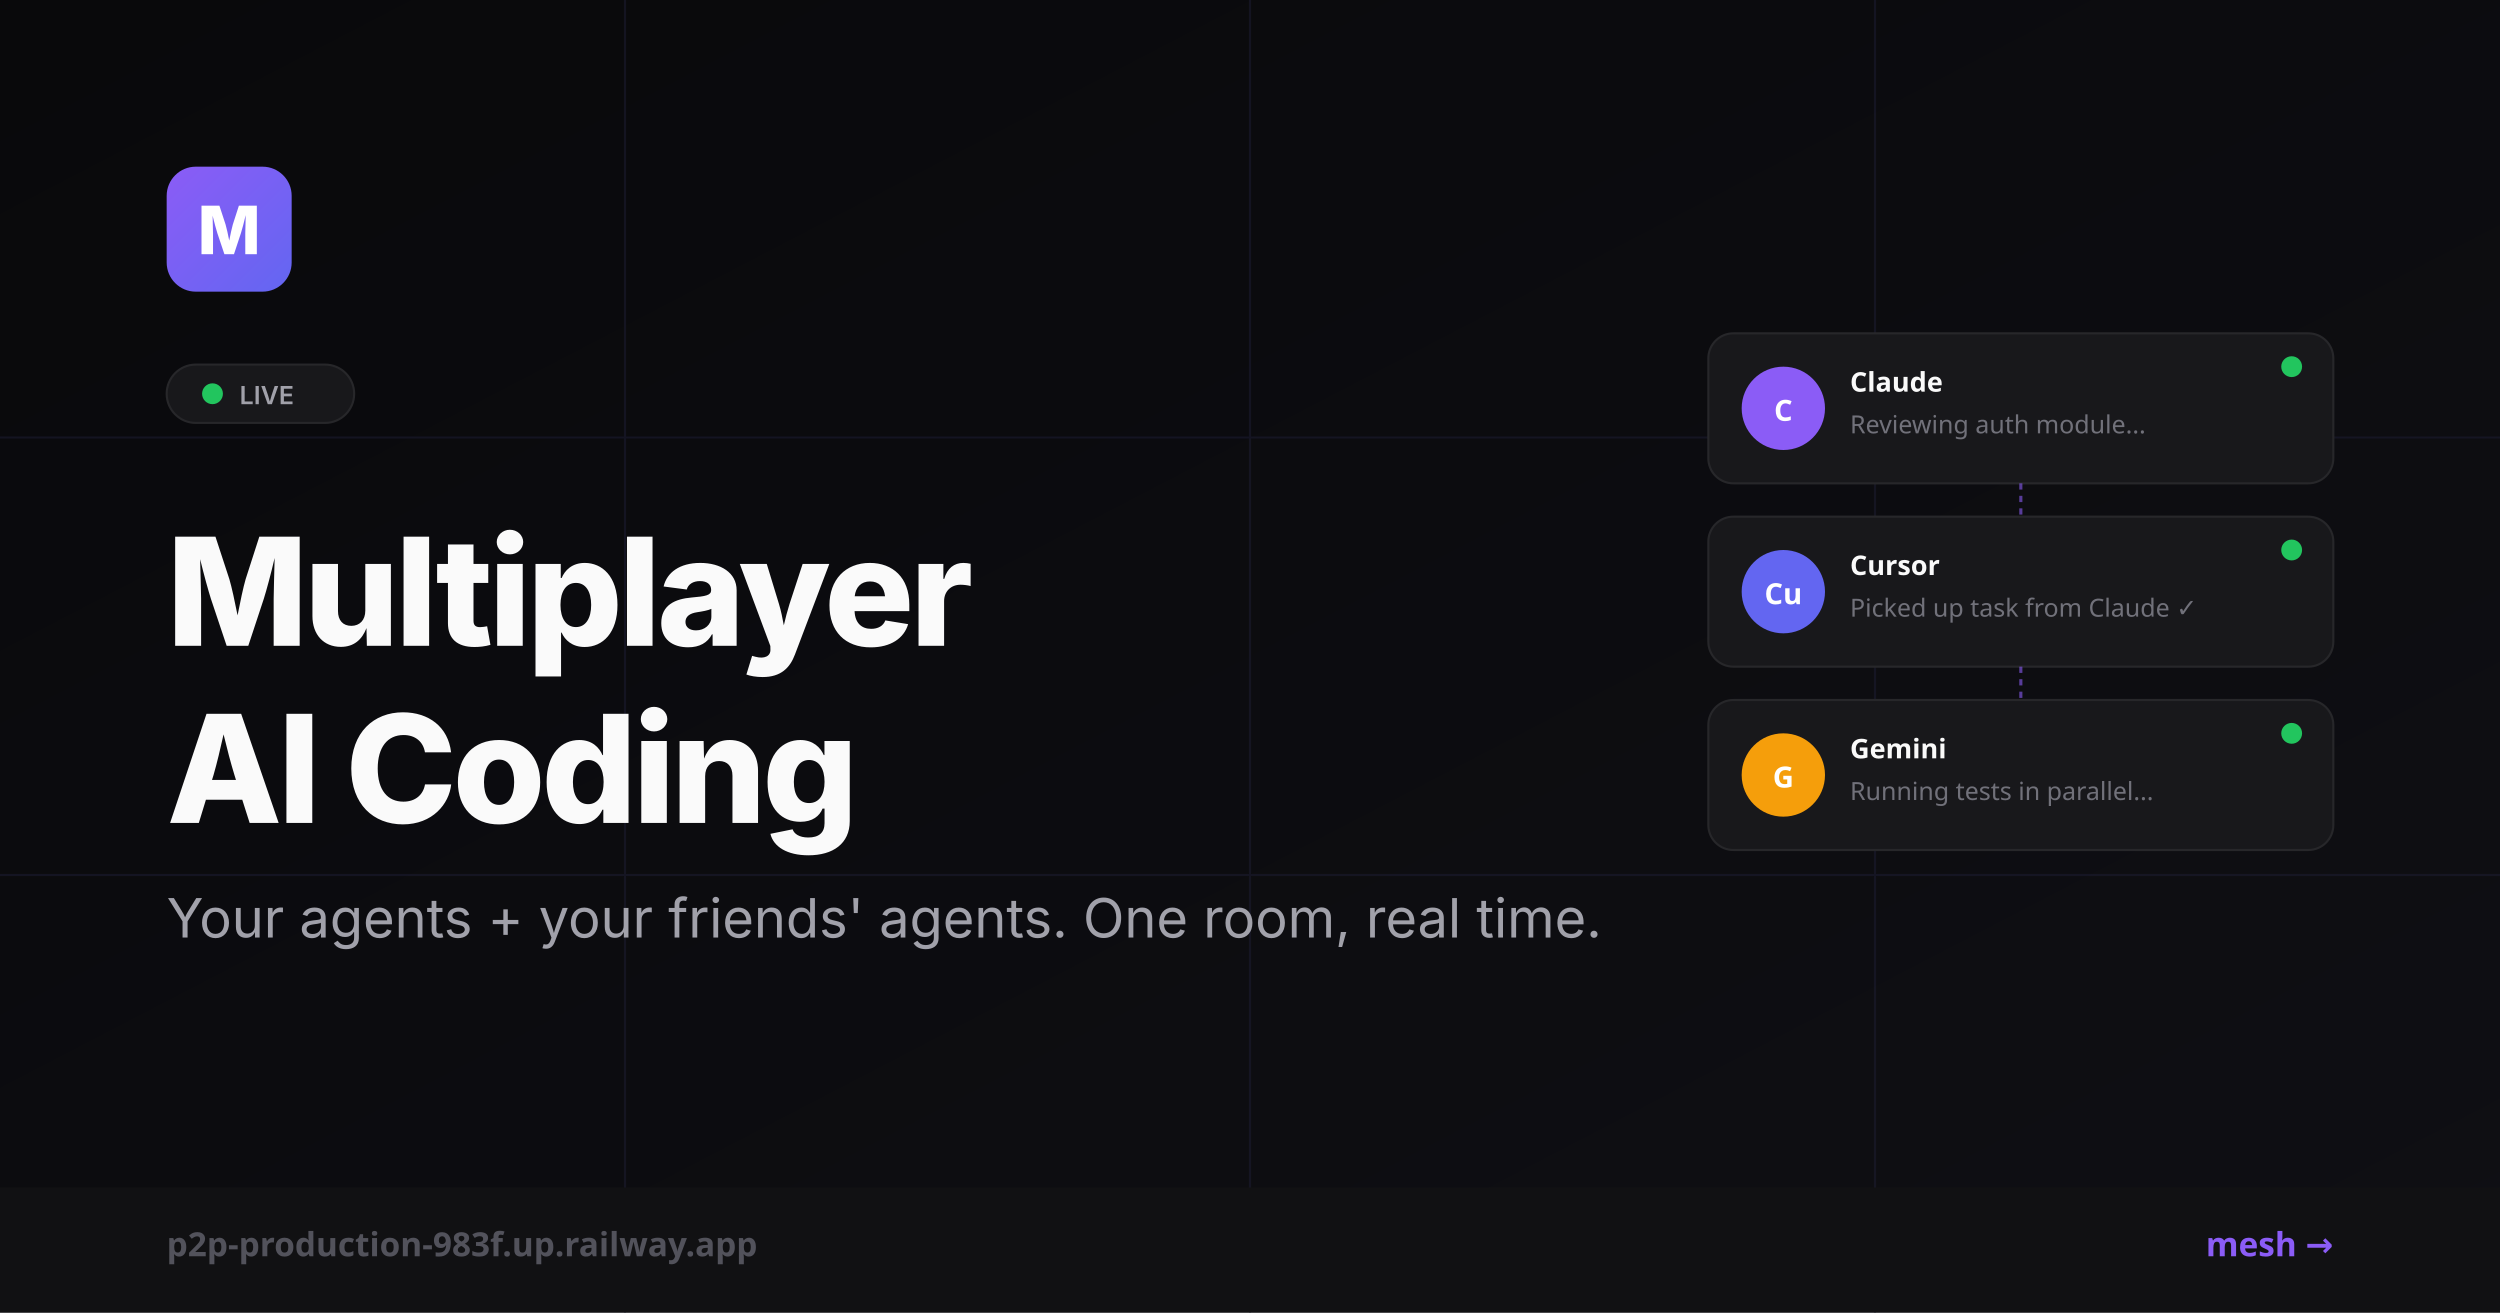
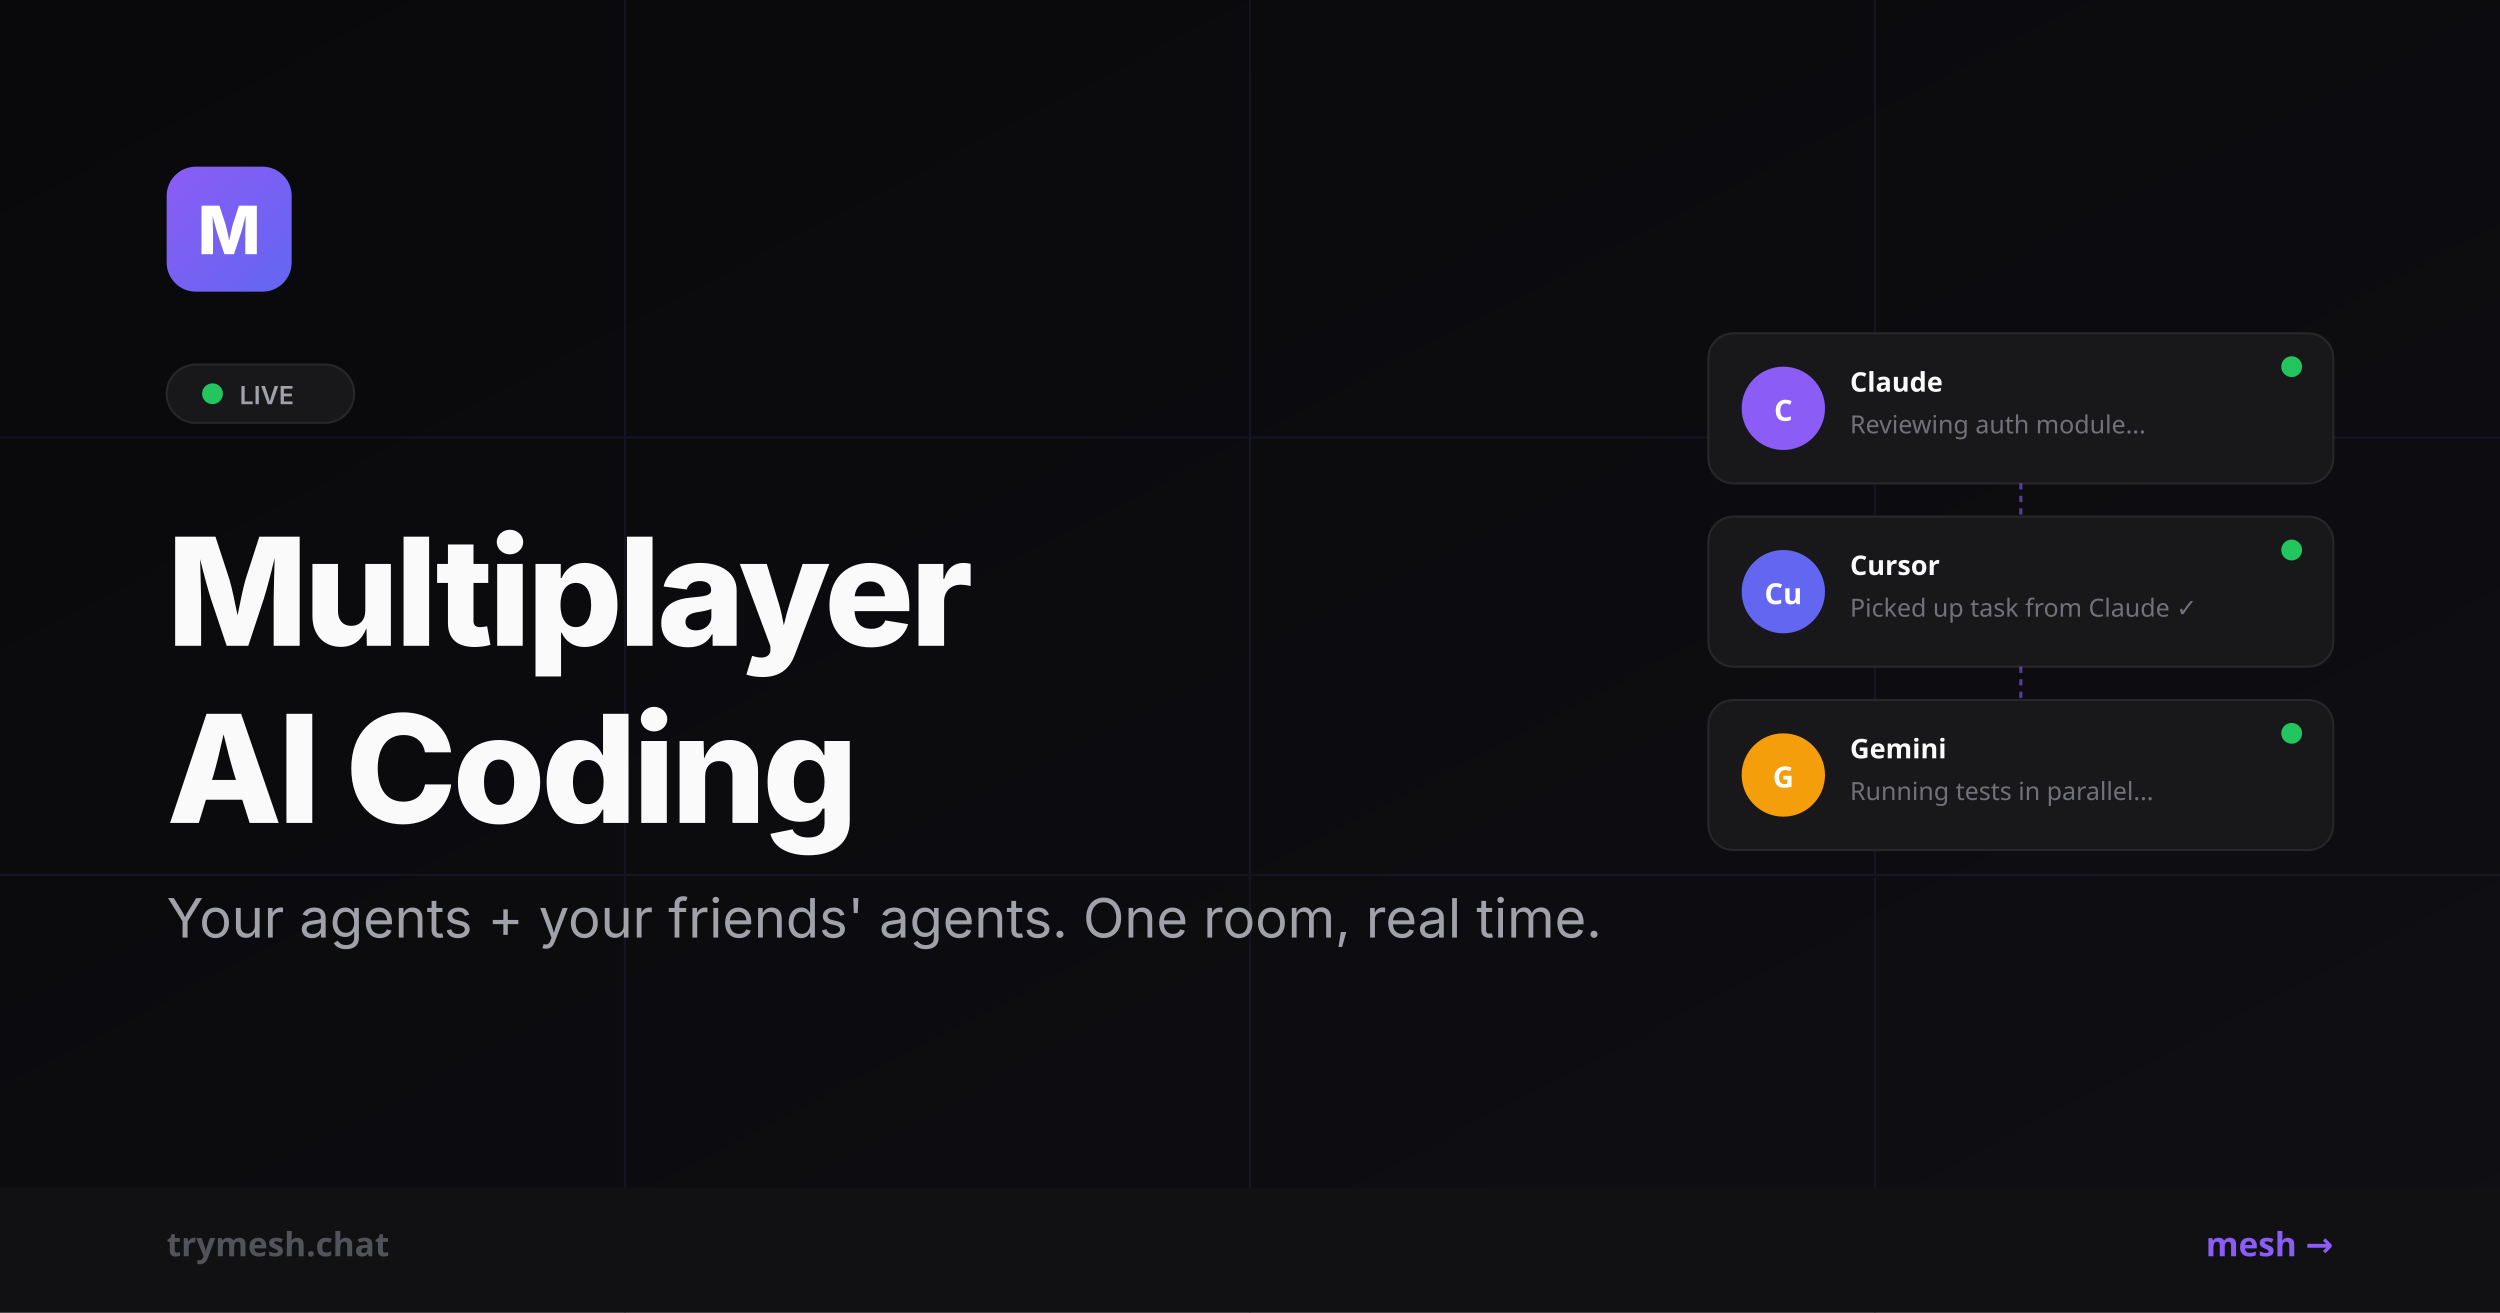
<svg xmlns="http://www.w3.org/2000/svg" width="1200" height="630" viewBox="0 0 1200 630">
  <defs>
    <linearGradient id="bg" x1="0" y1="0" x2="1" y2="1">
      <stop offset="0%" stop-color="#09090b" />
      <stop offset="100%" stop-color="#0f0f14" />
    </linearGradient>
    <linearGradient id="accent" x1="0" y1="0" x2="1" y2="1">
      <stop offset="0%" stop-color="#8b5cf6" />
      <stop offset="100%" stop-color="#6366f1" />
    </linearGradient>
  </defs>
  <rect width="1200" height="630" fill="url(#bg)" />
  <g stroke="#1a1a2e" stroke-width="1" opacity="0.6">
    <line x1="0" y1="210" x2="1200" y2="210" />
    <line x1="0" y1="420" x2="1200" y2="420" />
    <line x1="300" y1="0" x2="300" y2="630" />
    <line x1="600" y1="0" x2="600" y2="630" />
    <line x1="900" y1="0" x2="900" y2="630" />
  </g>
  <rect x="80" y="80" width="60" height="60" rx="14" fill="url(#accent)" />
  <text x="110" y="122" font-family="system-ui,-apple-system,sans-serif" font-size="32" font-weight="800" fill="white" text-anchor="middle">M</text>
  <rect x="80" y="175" width="90" height="28" rx="14" fill="#18181b" stroke="#27272a" stroke-width="1" />
  <circle cx="102" cy="189" r="5" fill="#22c55e">
    <animate attributeName="opacity" values="1;0.4;1" dur="2s" repeatCount="indefinite" />
  </circle>
  <text x="115" y="194" font-family="system-ui,-apple-system,sans-serif" font-size="12" font-weight="600" fill="#a1a1aa">LIVE</text>
  <text x="80" y="310" font-family="system-ui,-apple-system,sans-serif" font-size="72" font-weight="800" fill="#fafafa" letter-spacing="-2">Multiplayer</text>
  <text x="80" y="395" font-family="system-ui,-apple-system,sans-serif" font-size="72" font-weight="800" fill="#fafafa" letter-spacing="-2">AI Coding</text>
  <text x="80" y="450" font-family="system-ui,-apple-system,sans-serif" font-size="26" fill="#a1a1aa">Your agents + your friends' agents. One room, real time.</text>
  <g transform="translate(820, 160)">
    <rect x="0" y="0" width="300" height="72" rx="12" fill="#18181b" stroke="#27272a" stroke-width="1" />
    <circle cx="36" cy="36" r="20" fill="#8b5cf6" />
    <text x="36" y="42" font-family="system-ui,sans-serif" font-size="14" font-weight="700" fill="white" text-anchor="middle">C</text>
    <text x="68" y="28" font-family="system-ui,sans-serif" font-size="13" font-weight="600" fill="#fafafa">Claude</text>
    <text x="68" y="48" font-family="system-ui,sans-serif" font-size="12" fill="#71717a">Reviewing auth module...</text>
    <circle cx="280" cy="16" r="5" fill="#22c55e" />
    <rect x="0" y="88" width="300" height="72" rx="12" fill="#18181b" stroke="#27272a" stroke-width="1" />
    <circle cx="36" cy="124" r="20" fill="#6366f1" />
    <text x="36" y="130" font-family="system-ui,sans-serif" font-size="14" font-weight="700" fill="white" text-anchor="middle">Cu</text>
    <text x="68" y="116" font-family="system-ui,sans-serif" font-size="13" font-weight="600" fill="#fafafa">Cursor</text>
    <text x="68" y="136" font-family="system-ui,sans-serif" font-size="12" fill="#71717a">Picked up task from Claude ✓</text>
    <circle cx="280" cy="104" r="5" fill="#22c55e" />
    <rect x="0" y="176" width="300" height="72" rx="12" fill="#18181b" stroke="#27272a" stroke-width="1" />
    <circle cx="36" cy="212" r="20" fill="#f59e0b" />
    <text x="36" y="218" font-family="system-ui,sans-serif" font-size="14" font-weight="700" fill="white" text-anchor="middle">G</text>
    <text x="68" y="204" font-family="system-ui,sans-serif" font-size="13" font-weight="600" fill="#fafafa">Gemini</text>
    <text x="68" y="224" font-family="system-ui,sans-serif" font-size="12" fill="#71717a">Running tests in parallel...</text>
    <circle cx="280" cy="192" r="5" fill="#22c55e" />
    <line x1="150" y1="72" x2="150" y2="88" stroke="#8b5cf6" stroke-width="1.5" stroke-dasharray="3,3" opacity="0.6" />
    <line x1="150" y1="160" x2="150" y2="176" stroke="#8b5cf6" stroke-width="1.5" stroke-dasharray="3,3" opacity="0.6" />
  </g>
  <rect x="0" y="570" width="1200" height="60" fill="#111113" />
-   <text x="80" y="603" font-family="system-ui,sans-serif" font-size="16" font-weight="600" fill="#52525b">p2p-production-983f.up.railway.app</text>
+   <text x="80" y="603" font-family="system-ui,sans-serif" font-size="16" font-weight="600" fill="#52525b">trymesh.chat</text>
  <text x="1120" y="603" font-family="system-ui,sans-serif" font-size="16" font-weight="700" fill="#8b5cf6" text-anchor="end">mesh →</text>
</svg>
